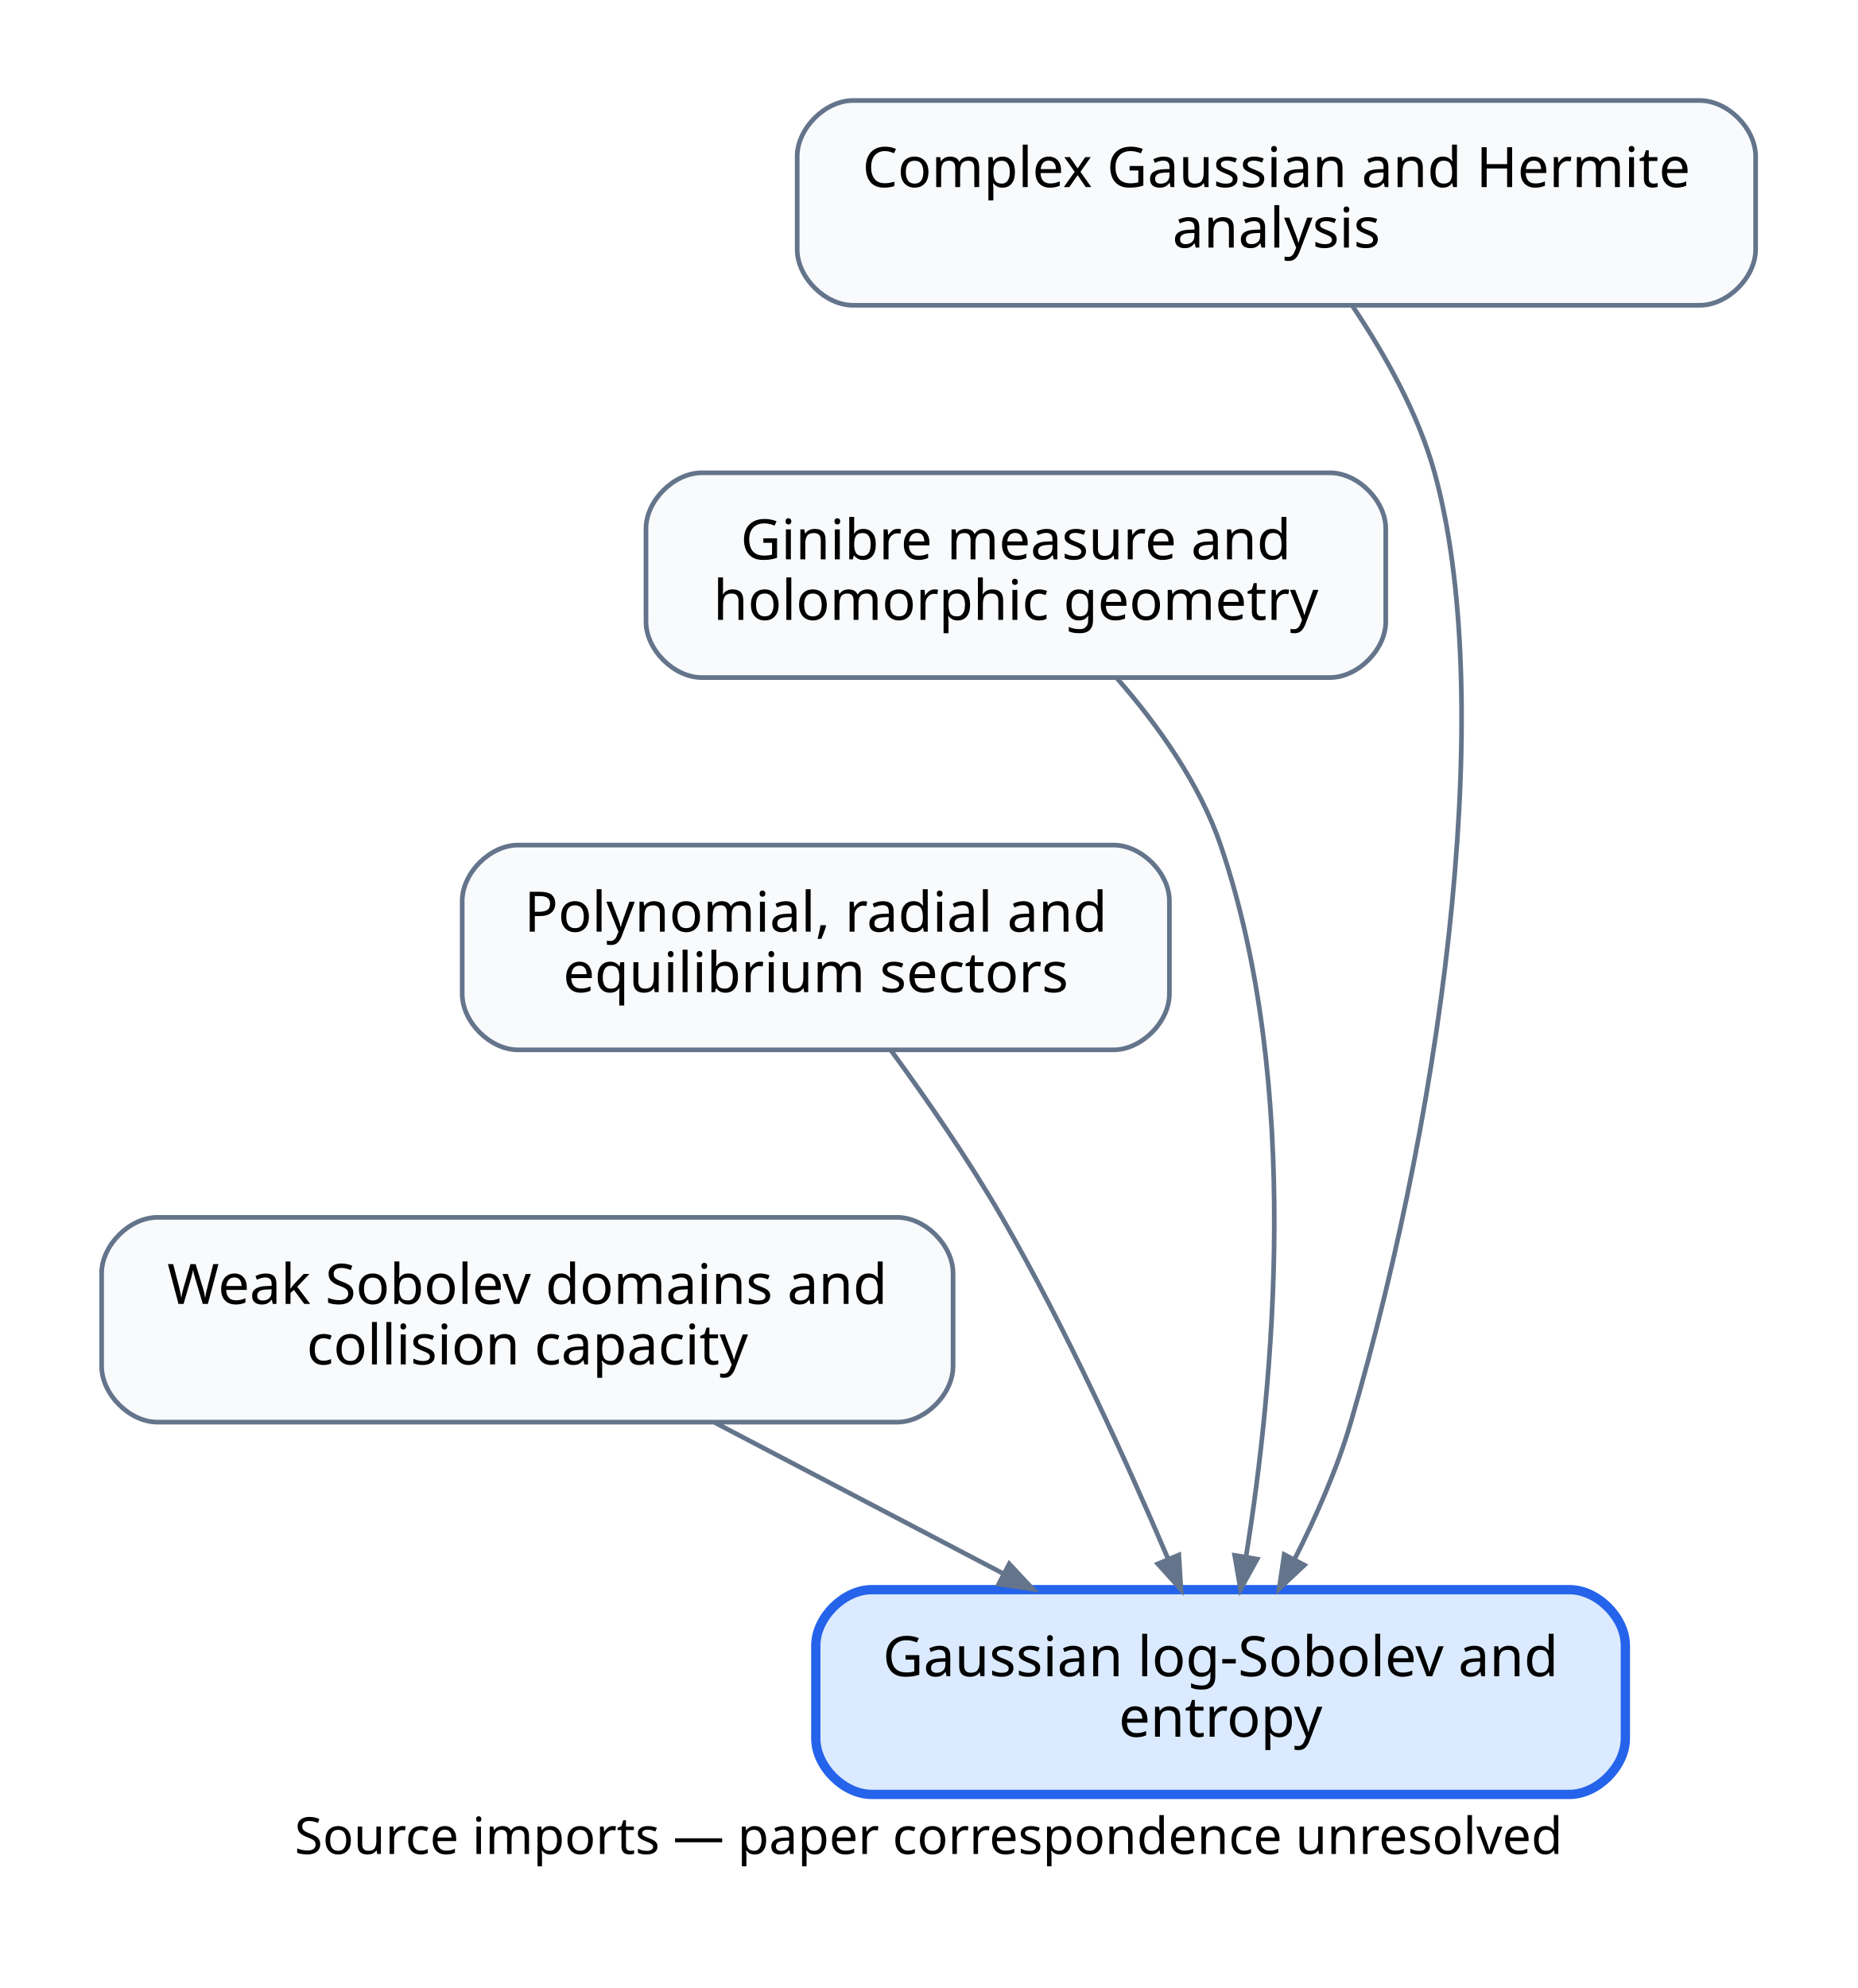
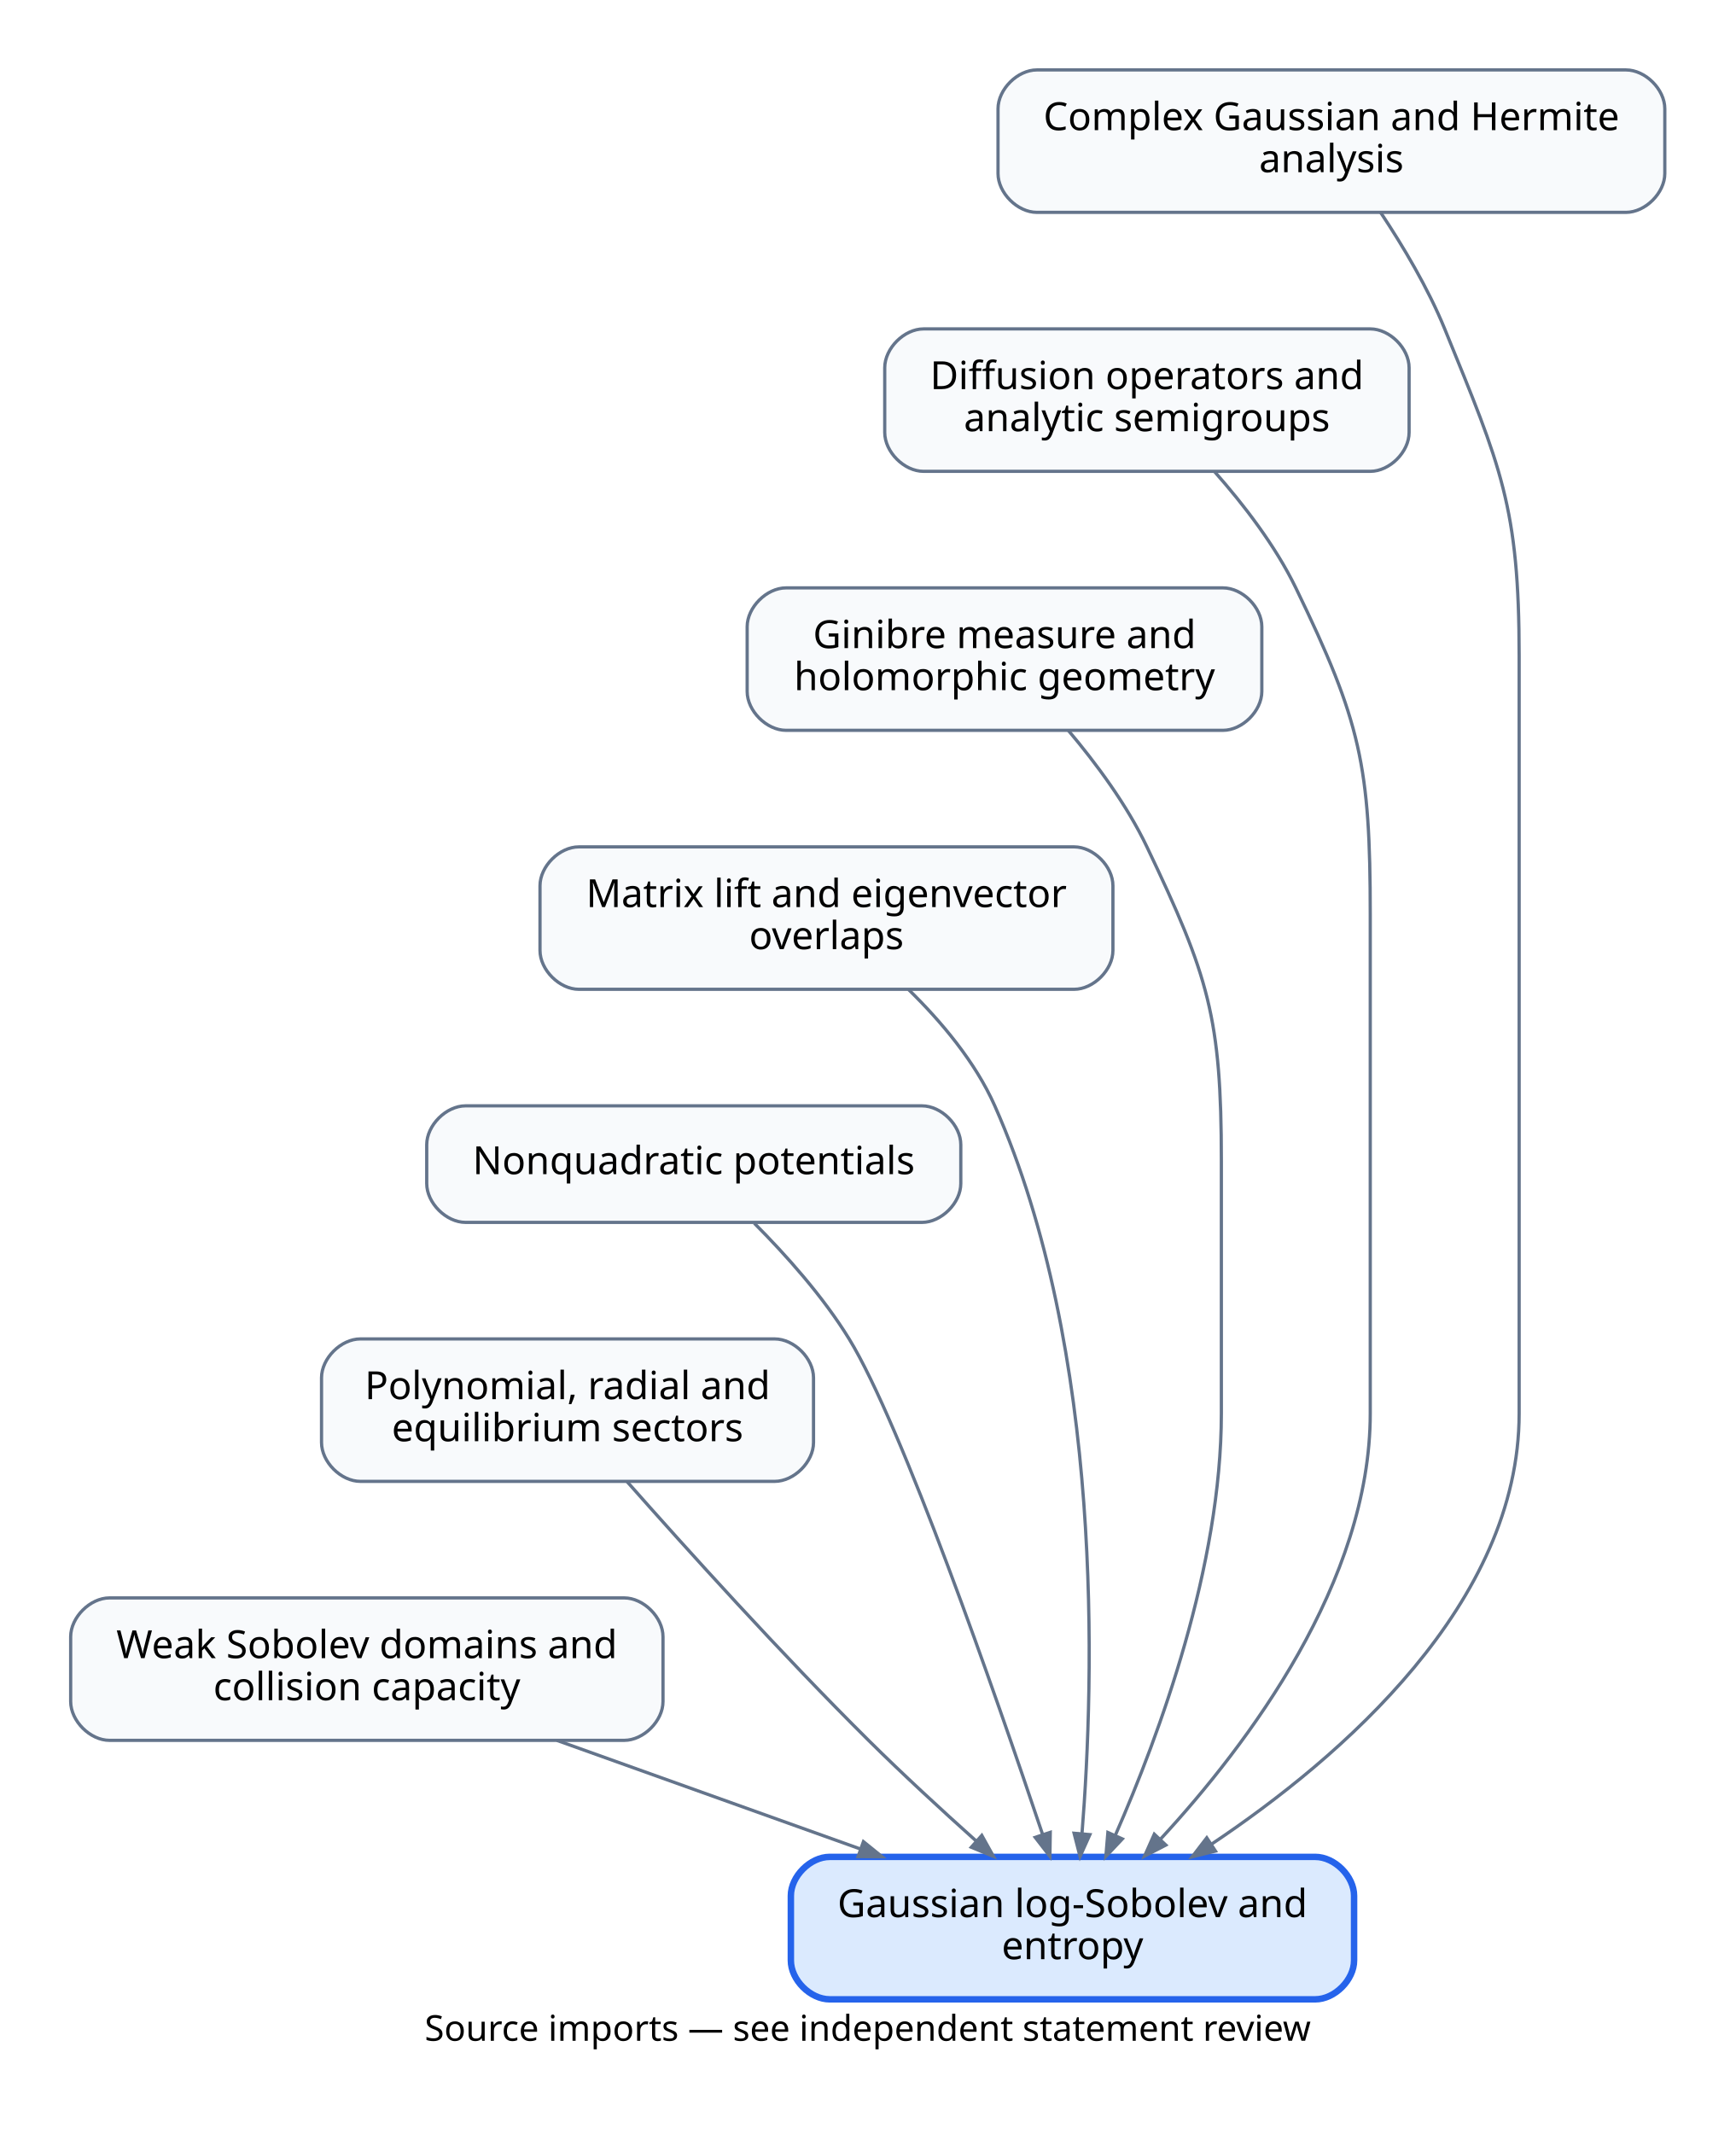
- <svg xmlns="http://www.w3.org/2000/svg" width="399pt" height="427pt" viewBox="0.00 0.00 398.70 427.20">
-   <g id="graph0" class="graph" transform="scale(1 1) rotate(0) translate(21.6 405.6)">
-     <text text-anchor="middle" x="177.75" y="-7.2" font-family="sans-serif" font-size="11.00">Source imports — paper correspondence unresolved</text>
+ <svg xmlns="http://www.w3.org/2000/svg" width="536pt" height="659pt" viewBox="0.00 0.00 535.70 659.20">
+   <g id="graph0" class="graph" transform="scale(1 1) rotate(0) translate(21.6 637.6)">
+     <text text-anchor="middle" x="246.25" y="-7.2" font-family="sans-serif" font-size="11.00">Source imports — see independent statement review</text>
    <g id="node1" class="node">
-       <path fill="#f8fafc" stroke="#64748b" d="M343.5,-384C343.5,-384 161.5,-384 161.5,-384 155.5,-384 149.5,-378 149.5,-372 149.5,-372 149.5,-352 149.5,-352 149.5,-346 155.5,-340 161.5,-340 161.5,-340 343.5,-340 343.5,-340 349.5,-340 355.5,-346 355.5,-352 355.5,-352 355.5,-372 355.5,-372 355.5,-378 349.5,-384 343.5,-384" />
-       <text text-anchor="middle" x="252.5" y="-365.4" font-family="sans-serif" font-size="12.00">Complex Gaussian and Hermite</text>
-       <text text-anchor="middle" x="252.5" y="-352.4" font-family="sans-serif" font-size="12.00">analysis</text>
+       <path fill="#f8fafc" stroke="#64748b" d="M480.5,-616C480.5,-616 298.5,-616 298.5,-616 292.5,-616 286.5,-610 286.5,-604 286.5,-604 286.5,-584 286.5,-584 286.5,-578 292.5,-572 298.5,-572 298.5,-572 480.5,-572 480.5,-572 486.5,-572 492.5,-578 492.5,-584 492.5,-584 492.5,-604 492.5,-604 492.5,-610 486.5,-616 480.5,-616" />
+       <text text-anchor="middle" x="389.5" y="-597.4" font-family="sans-serif" font-size="12.00">Complex Gaussian and Hermite</text>
+       <text text-anchor="middle" x="389.5" y="-584.4" font-family="sans-serif" font-size="12.00">analysis</text>
    </g>
    <g id="node2" class="node">
-       <path fill="#f8fafc" stroke="#64748b" d="M264,-304C264,-304 129,-304 129,-304 123,-304 117,-298 117,-292 117,-292 117,-272 117,-272 117,-266 123,-260 129,-260 129,-260 264,-260 264,-260 270,-260 276,-266 276,-272 276,-272 276,-292 276,-292 276,-298 270,-304 264,-304" />
-       <text text-anchor="middle" x="196.5" y="-285.4" font-family="sans-serif" font-size="12.00">Ginibre measure and</text>
-       <text text-anchor="middle" x="196.5" y="-272.4" font-family="sans-serif" font-size="12.00">holomorphic geometry</text>
+       <path fill="#f8fafc" stroke="#64748b" d="M401.5,-536C401.5,-536 263.5,-536 263.5,-536 257.5,-536 251.5,-530 251.5,-524 251.5,-524 251.5,-504 251.5,-504 251.5,-498 257.5,-492 263.5,-492 263.5,-492 401.5,-492 401.5,-492 407.5,-492 413.5,-498 413.5,-504 413.5,-504 413.5,-524 413.5,-524 413.5,-530 407.5,-536 401.5,-536" />
+       <text text-anchor="middle" x="332.5" y="-517.4" font-family="sans-serif" font-size="12.00">Diffusion operators and</text>
+       <text text-anchor="middle" x="332.5" y="-504.4" font-family="sans-serif" font-size="12.00">analytic semigroups</text>
+     </g>
+     <g id="node8" class="node">
+       <path fill="#dbeafe" stroke="#2563eb" stroke-width="2" d="M384.5,-64C384.5,-64 234.5,-64 234.5,-64 228.5,-64 222.5,-58 222.5,-52 222.5,-52 222.5,-32 222.5,-32 222.5,-26 228.5,-20 234.5,-20 234.5,-20 384.5,-20 384.5,-20 390.5,-20 396.5,-26 396.5,-32 396.5,-32 396.5,-52 396.5,-52 396.5,-58 390.5,-64 384.5,-64" />
+       <text text-anchor="middle" x="309.5" y="-45.4" font-family="sans-serif" font-size="12.00">Gaussian log-Sobolev and</text>
+       <text text-anchor="middle" x="309.5" y="-32.4" font-family="sans-serif" font-size="12.00">entropy</text>
+     </g>
+     <g id="edge1" class="edge">
+       <path fill="none" stroke="#64748b" d="M404.71,-571.96C411.62,-561.57 419.37,-548.58 424.5,-536 441.89,-493.37 447.5,-481.04 447.5,-435 447.5,-435 447.5,-435 447.5,-201 447.5,-142.33 392.86,-94.94 352.35,-67.86" />
+       <polygon fill="#64748b" stroke="#64748b" points="353.68,-65.8 346.48,-64.02 350.99,-69.9 353.68,-65.8" />
+     </g>
+     <g id="node3" class="node">
+       <path fill="#f8fafc" stroke="#64748b" d="M356,-456C356,-456 221,-456 221,-456 215,-456 209,-450 209,-444 209,-444 209,-424 209,-424 209,-418 215,-412 221,-412 221,-412 356,-412 356,-412 362,-412 368,-418 368,-424 368,-424 368,-444 368,-444 368,-450 362,-456 356,-456" />
+       <text text-anchor="middle" x="288.5" y="-437.4" font-family="sans-serif" font-size="12.00">Ginibre measure and</text>
+       <text text-anchor="middle" x="288.5" y="-424.4" font-family="sans-serif" font-size="12.00">holomorphic geometry</text>
+     </g>
+     <g id="edge2" class="edge">
+       <path fill="none" stroke="#64748b" d="M353.42,-491.88C362.36,-481.77 372.18,-469.04 378.5,-456 398.59,-414.57 401.5,-401.04 401.5,-355 401.5,-355 401.5,-355 401.5,-201 401.5,-149.01 363.83,-98.86 336.7,-69.49" />
+       <polygon fill="#64748b" stroke="#64748b" points="338.35,-67.66 331.77,-64.25 334.78,-71.02 338.35,-67.66" />
+     </g>
+     <g id="node4" class="node">
+       <path fill="#f8fafc" stroke="#64748b" d="M310,-376C310,-376 157,-376 157,-376 151,-376 145,-370 145,-364 145,-364 145,-344 145,-344 145,-338 151,-332 157,-332 157,-332 310,-332 310,-332 316,-332 322,-338 322,-344 322,-344 322,-364 322,-364 322,-370 316,-376 310,-376" />
+       <text text-anchor="middle" x="233.5" y="-357.4" font-family="sans-serif" font-size="12.00">Matrix lift and eigenvector</text>
+       <text text-anchor="middle" x="233.5" y="-344.4" font-family="sans-serif" font-size="12.00">overlaps</text>
+     </g>
+     <g id="edge3" class="edge">
+       <path fill="none" stroke="#64748b" d="M308.21,-411.98C316.8,-401.8 326.31,-388.98 332.5,-376 351.58,-336.01 355.5,-323.31 355.5,-279 355.5,-279 355.5,-279 355.5,-201 355.5,-153.85 336.39,-101.84 322.8,-70.82" />
+       <polygon fill="#64748b" stroke="#64748b" points="324.91,-69.55 319.82,-64.15 320.44,-71.54 324.91,-69.55" />
    </g>
    <g id="node5" class="node">
-       <path fill="#dbeafe" stroke="#2563eb" stroke-width="2" d="M315.5,-64C315.5,-64 165.5,-64 165.5,-64 159.5,-64 153.5,-58 153.5,-52 153.5,-52 153.5,-32 153.5,-32 153.5,-26 159.5,-20 165.5,-20 165.5,-20 315.5,-20 315.5,-20 321.5,-20 327.5,-26 327.5,-32 327.5,-32 327.5,-52 327.5,-52 327.5,-58 321.5,-64 315.5,-64" />
-       <text text-anchor="middle" x="240.5" y="-45.4" font-family="sans-serif" font-size="12.00">Gaussian log-Sobolev and</text>
-       <text text-anchor="middle" x="240.5" y="-32.4" font-family="sans-serif" font-size="12.00">entropy</text>
+       <path fill="#f8fafc" stroke="#64748b" d="M263,-296C263,-296 122,-296 122,-296 116,-296 110,-290 110,-284 110,-284 110,-272 110,-272 110,-266 116,-260 122,-260 122,-260 263,-260 263,-260 269,-260 275,-266 275,-272 275,-272 275,-284 275,-284 275,-290 269,-296 263,-296" />
+       <text text-anchor="middle" x="192.5" y="-274.9" font-family="sans-serif" font-size="12.00">Nonquadratic potentials</text>
    </g>
-     <g id="edge1" class="edge">
-       <path fill="none" stroke="#64748b" d="M268.88,-339.8C275.76,-329.57 282.98,-316.77 286.5,-304 299.42,-257.11 289.6,-172.2 268.5,-100 265.59,-90.04 261.03,-79.69 256.43,-70.59" />
-       <polygon fill="#64748b" stroke="#64748b" points="258.51,-69.28 253.1,-64.21 254.17,-71.55 258.51,-69.28" />
+     <g id="edge4" class="edge">
+       <path fill="none" stroke="#64748b" d="M258.85,-331.94C268.9,-322.12 279.48,-309.59 285.5,-296 319.07,-220.22 316.3,-119.42 312.44,-71.13" />
+       <polygon fill="#64748b" stroke="#64748b" points="314.88,-70.88 311.84,-64.12 310,-71.3 314.88,-70.88" />
    </g>
-     <g id="node3" class="node">
+     <g id="node6" class="node">
      <path fill="#f8fafc" stroke="#64748b" d="M217.5,-224C217.5,-224 89.5,-224 89.5,-224 83.5,-224 77.5,-218 77.5,-212 77.5,-212 77.5,-192 77.5,-192 77.5,-186 83.5,-180 89.5,-180 89.5,-180 217.5,-180 217.5,-180 223.5,-180 229.5,-186 229.5,-192 229.5,-192 229.5,-212 229.5,-212 229.5,-218 223.5,-224 217.5,-224" />
      <text text-anchor="middle" x="153.5" y="-205.4" font-family="sans-serif" font-size="12.00">Polynomial, radial and</text>
      <text text-anchor="middle" x="153.5" y="-192.4" font-family="sans-serif" font-size="12.00">equilibrium sectors</text>
    </g>
-     <g id="edge2" class="edge">
-       <path fill="none" stroke="#64748b" d="M218.31,-259.76C226.99,-249.82 235.98,-237.25 240.5,-224 258.07,-172.49 251.87,-107.84 246.02,-71.4" />
-       <polygon fill="#64748b" stroke="#64748b" points="248.36,-70.56 244.78,-64.07 243.53,-71.38 248.36,-70.56" />
+     <g id="edge5" class="edge">
+       <path fill="none" stroke="#64748b" d="M211.21,-259.73C220.94,-249.97 232.45,-237.12 240.5,-224 256.77,-197.47 285.58,-114.68 300.3,-70.86" />
+       <polygon fill="#64748b" stroke="#64748b" points="302.64,-71.59 302.53,-64.17 297.99,-70.03 302.64,-71.59" />
    </g>
-     <g id="node4" class="node">
+     <g id="node7" class="node">
      <path fill="#f8fafc" stroke="#64748b" d="M171,-144C171,-144 12,-144 12,-144 6,-144 0,-138 0,-132 0,-132 0,-112 0,-112 0,-106 6,-100 12,-100 12,-100 171,-100 171,-100 177,-100 183,-106 183,-112 183,-112 183,-132 183,-132 183,-138 177,-144 171,-144" />
      <text text-anchor="middle" x="91.5" y="-125.4" font-family="sans-serif" font-size="12.00">Weak Sobolev domains and</text>
      <text text-anchor="middle" x="91.5" y="-112.4" font-family="sans-serif" font-size="12.00">collision capacity</text>
    </g>
-     <g id="edge3" class="edge">
-       <path fill="none" stroke="#64748b" d="M169.62,-179.94C177.31,-169.43 186.37,-156.35 193.5,-144 207.32,-120.08 220.35,-91.4 229.17,-70.73" />
-       <polygon fill="#64748b" stroke="#64748b" points="231.53,-71.45 231.99,-64.04 227.01,-69.54 231.53,-71.45" />
+     <g id="edge6" class="edge">
+       <path fill="none" stroke="#64748b" d="M171.84,-179.98C190.23,-159.18 219.58,-126.68 246.5,-100 257.03,-89.57 269,-78.54 279.65,-69" />
+       <polygon fill="#64748b" stroke="#64748b" points="281.49,-70.64 285.09,-64.15 278.24,-66.98 281.49,-70.64" />
    </g>
-     <g id="edge4" class="edge">
-       <path fill="none" stroke="#64748b" d="M131.82,-99.89C150.95,-89.88 173.92,-77.85 193.81,-67.44" />
-       <polygon fill="#64748b" stroke="#64748b" points="195.08,-69.54 200.15,-64.12 192.81,-65.2 195.08,-69.54" />
+     <g id="edge7" class="edge">
+       <path fill="none" stroke="#64748b" d="M150.21,-99.99C179.17,-89.63 214.19,-77.1 244.02,-66.43" />
+       <polygon fill="#64748b" stroke="#64748b" points="244.92,-68.71 250.69,-64.04 243.27,-64.09 244.92,-68.71" />
    </g>
  </g>
</svg>
